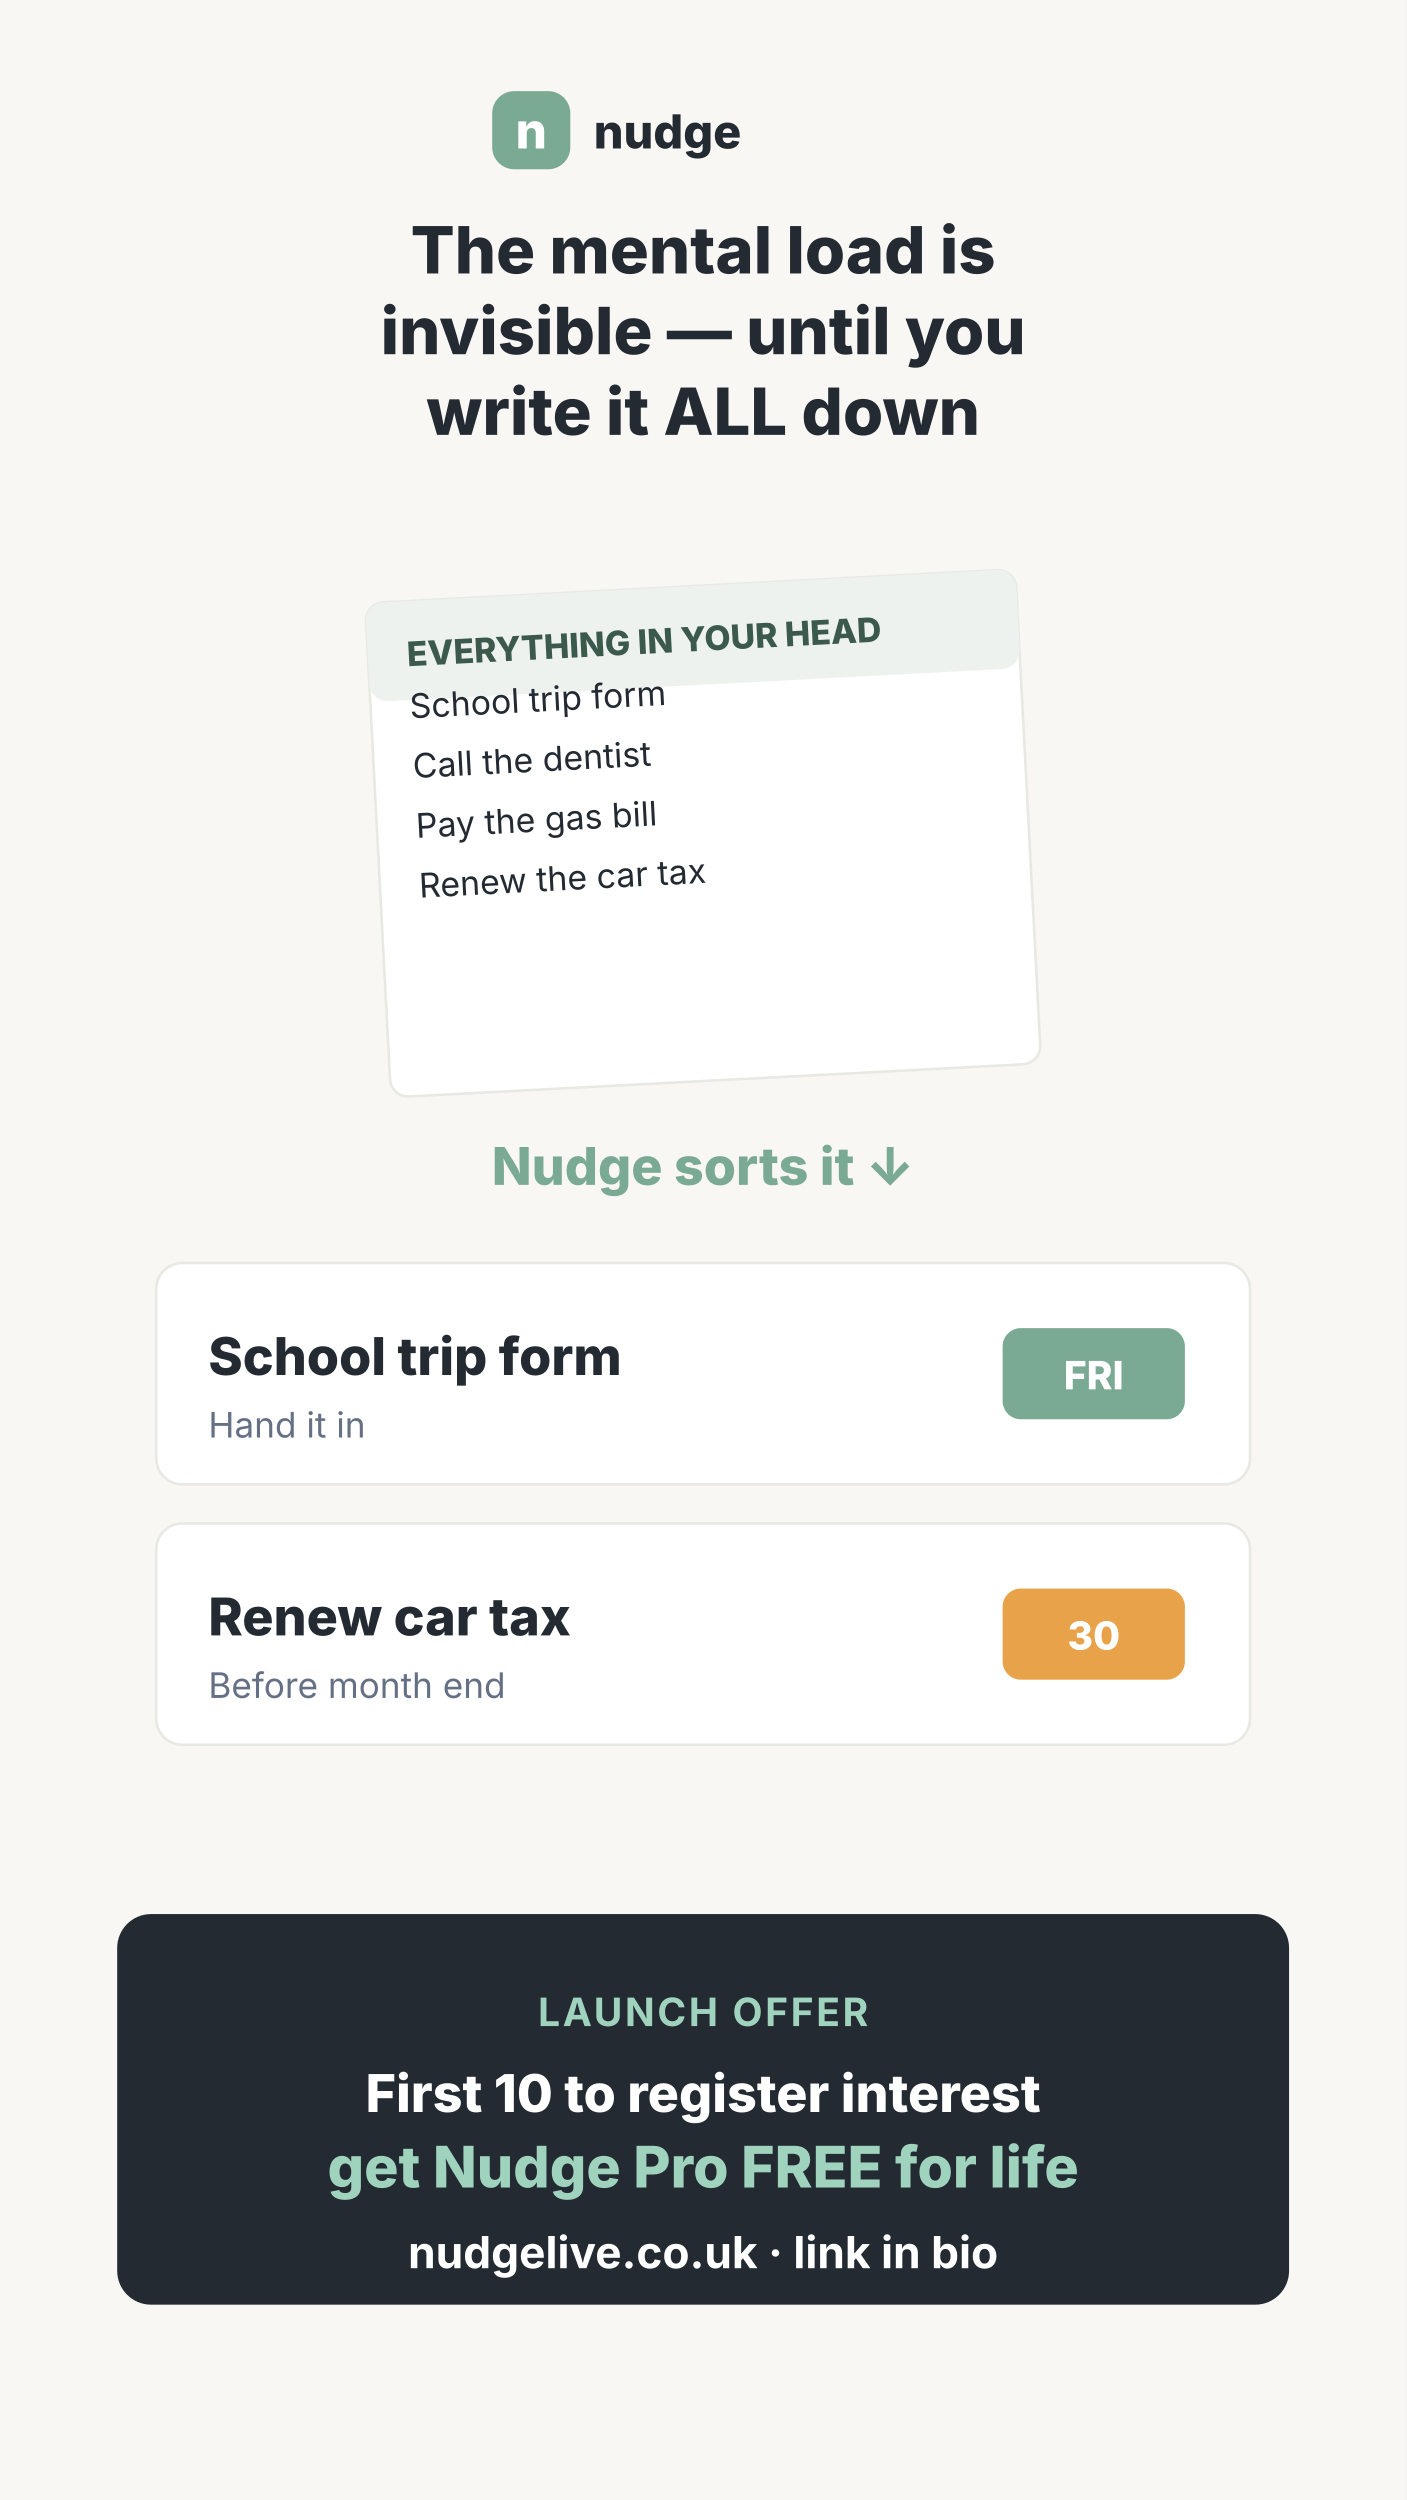
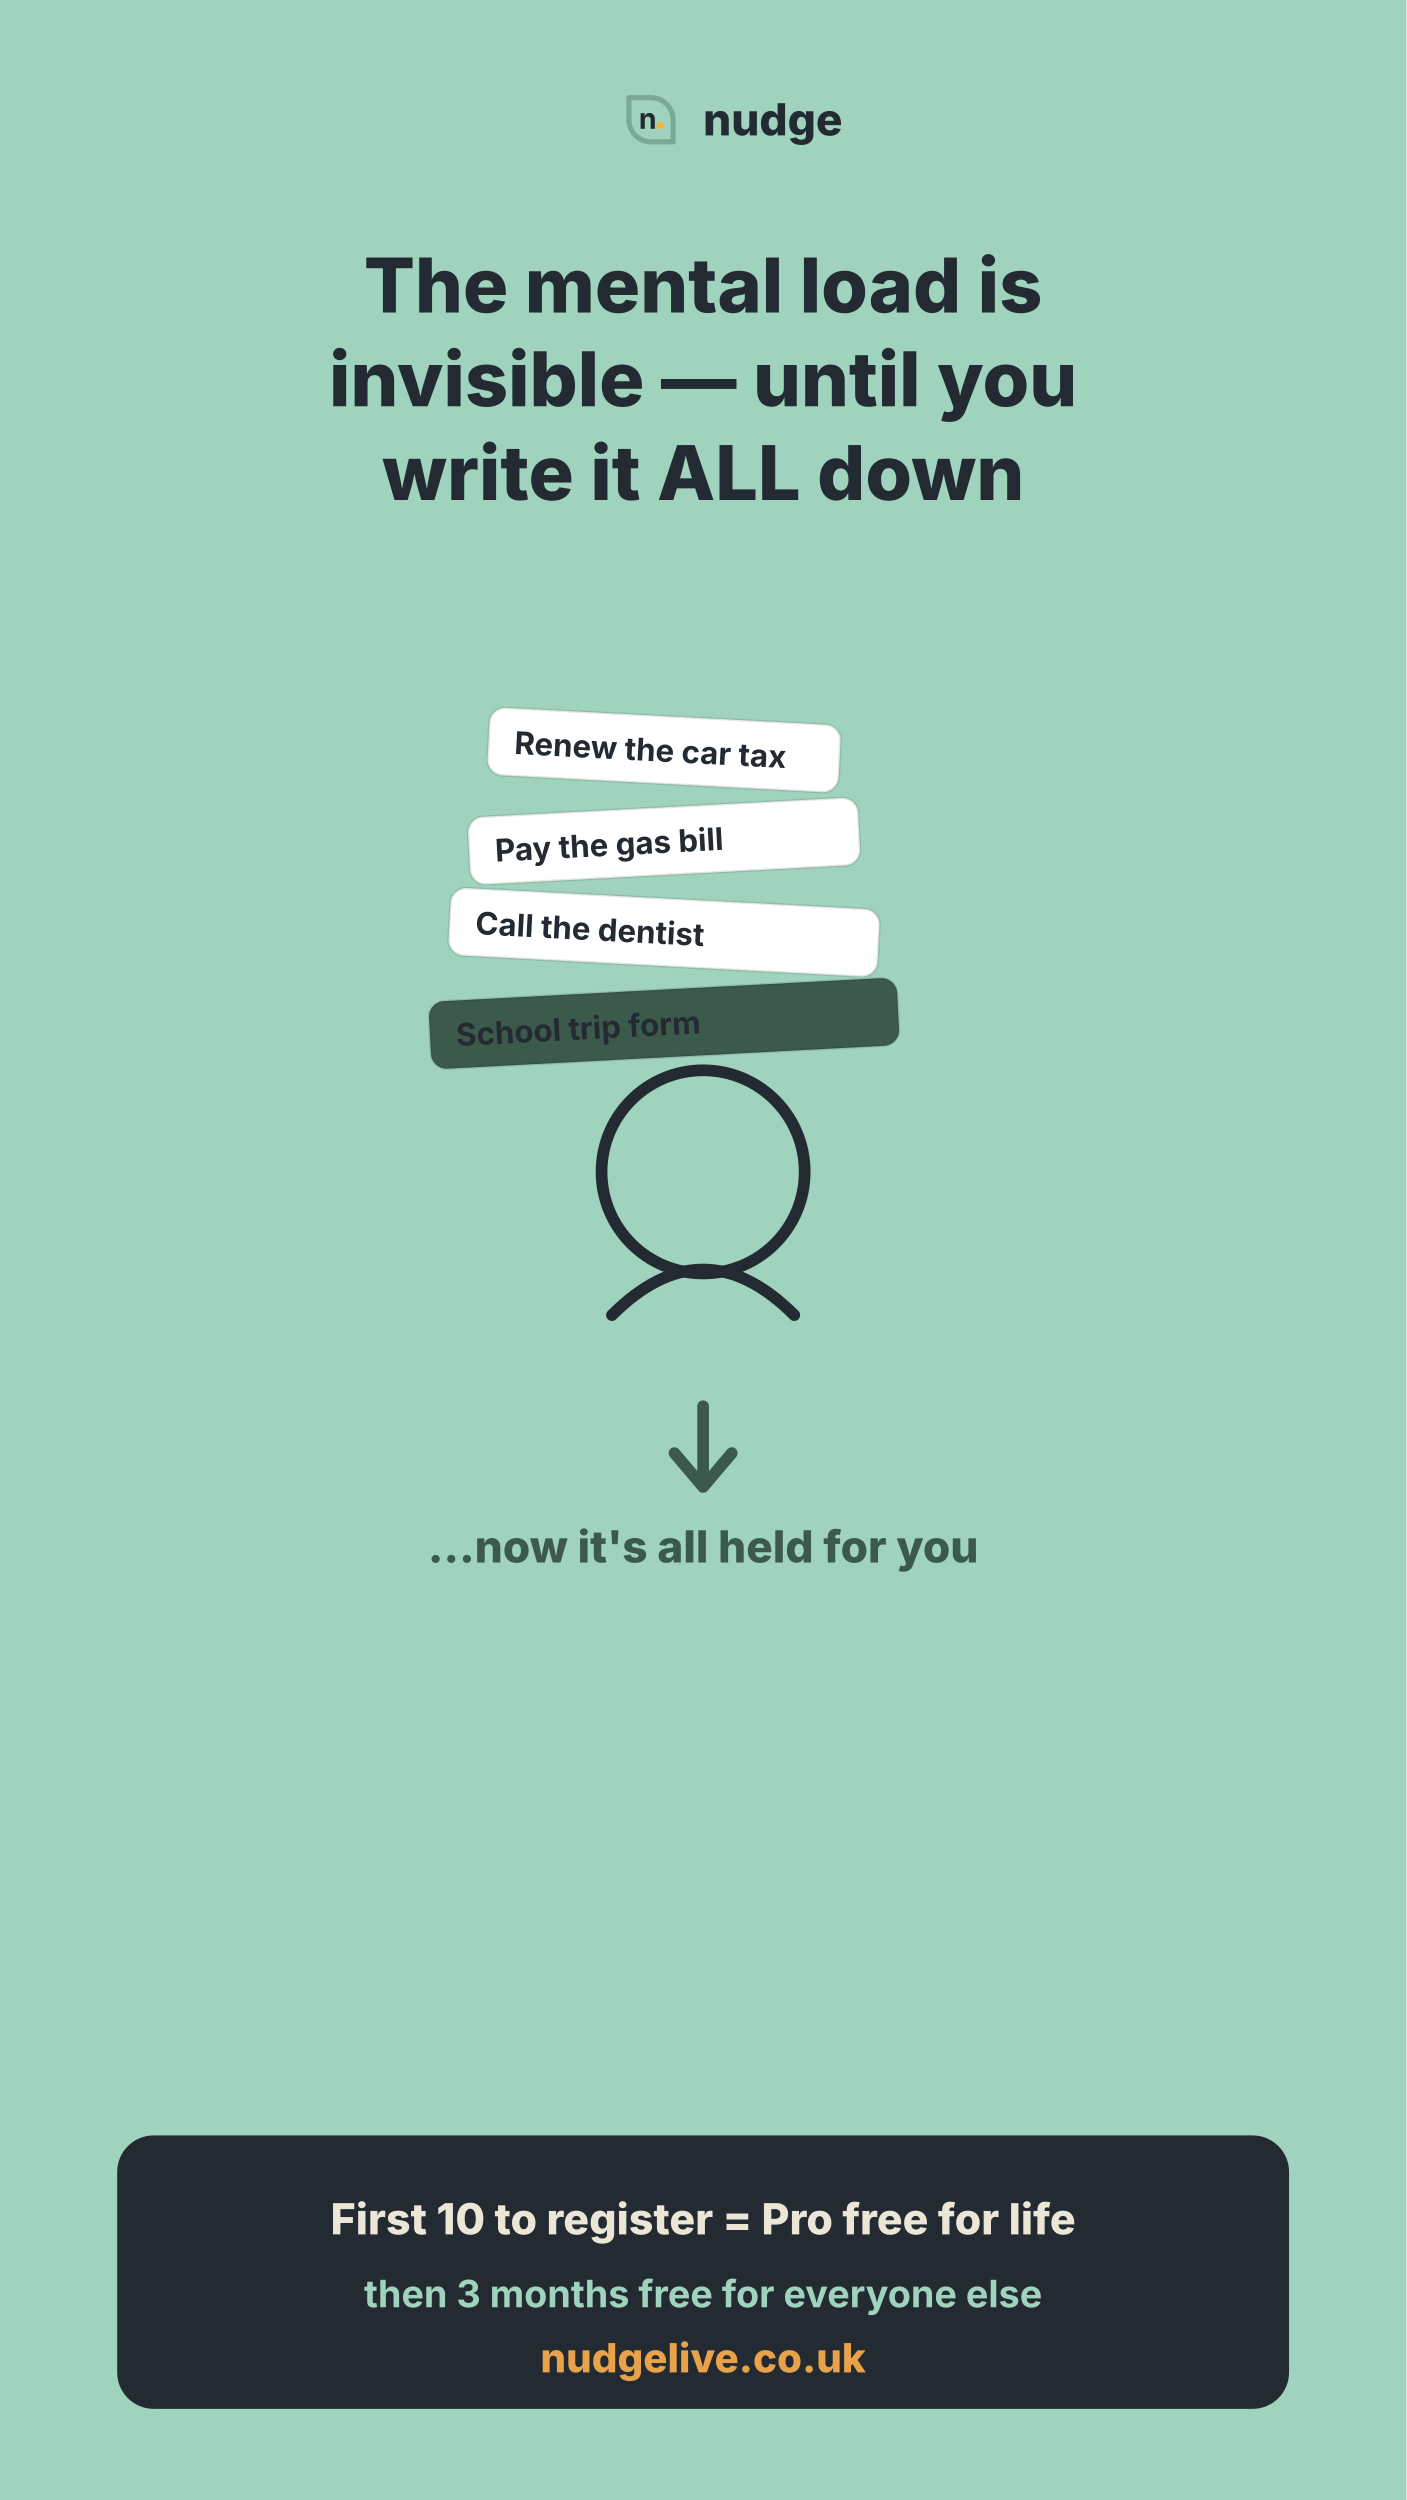
<svg xmlns="http://www.w3.org/2000/svg" viewBox="0 0 1080 1920" width="1080" height="1920" font-family="Inter, Arial, sans-serif">
-   <rect width="1080" height="1920" fill="#F8F7F4" />
-   <rect x="378" y="70" width="60" height="60" rx="17" fill="#7BAA94" />
-   <text x="408" y="114" font-size="38" font-weight="800" fill="#FFFFFF" text-anchor="middle">n</text>
-   <text x="456" y="114" font-size="36" font-weight="800" fill="#232A32">nudge</text>
-   <text x="540" y="210" font-size="50" font-weight="800" fill="#232A32" text-anchor="middle">The mental load is</text>
-   <text x="540" y="272" font-size="50" font-weight="800" fill="#232A32" text-anchor="middle">invisible — until you</text>
-   <text x="540" y="334" font-size="50" font-weight="800" fill="#232A32" text-anchor="middle">write it ALL down</text>
-   <g transform="rotate(-3 540 640)">
-     <rect x="290" y="450" width="500" height="380" rx="14" fill="#FFFFFF" stroke="#E9E9E3" stroke-width="2" />
-     <rect x="290" y="450" width="500" height="76" rx="14" fill="#EDF2EF" />
-     <text x="320" y="500" font-size="26" font-weight="800" fill="#3C5A4C">EVERYTHING IN YOUR HEAD</text>
-     <text x="320" y="540" font-size="26" fill="#232A32">School trip form</text>
-     <text x="320" y="586" font-size="26" fill="#232A32">Call the dentist</text>
-     <text x="320" y="632" font-size="26" fill="#232A32">Pay the gas bill</text>
-     <text x="320" y="678" font-size="26" fill="#232A32">Renew the car tax</text>
+   <rect width="1080" height="1920" fill="#9FD3BD" />
+   <g transform="translate(475.0,67.0) scale(0.499)">
+     <path d="M 16 16 L 50 16 A 34 34 0 0 1 84 50 L 84 84 L 50 84 A 34 34 0 0 1 16 50 Z" fill="none" stroke="#7BAA94" stroke-width="8" stroke-linejoin="round" stroke-linecap="round" />
+     <text x="45" y="64" font-size="44" font-weight="700" fill="#232A32" text-anchor="middle">n</text>
+     <circle cx="64" cy="59" r="5.5" fill="#F5B52E" />
  </g>
-   <text x="540" y="910" font-size="40" font-weight="800" fill="#7BAA94" text-anchor="middle">Nudge sorts it ↓</text>
-   <rect x="120" y="970" width="840" height="170" rx="20" fill="#FFFFFF" stroke="#E9E9E3" stroke-width="2" />
-   <text x="160" y="1056" font-size="40" font-weight="800" fill="#232A32">School trip form</text>
-   <text x="160" y="1104" font-size="27" fill="#667085">Hand it in</text>
-   <rect x="770" y="1020" width="140" height="70" rx="14" fill="#7BAA94" />
-   <text x="840" y="1067" font-size="30" font-weight="800" fill="#FFFFFF" text-anchor="middle">FRI</text>
-   <rect x="120" y="1170" width="840" height="170" rx="20" fill="#FFFFFF" stroke="#E9E9E3" stroke-width="2" />
-   <text x="160" y="1256" font-size="40" font-weight="800" fill="#232A32">Renew car tax</text>
-   <text x="160" y="1304" font-size="27" fill="#667085">Before month end</text>
-   <rect x="770" y="1220" width="140" height="70" rx="14" fill="#E8A24A" />
-   <text x="840" y="1267" font-size="30" font-weight="800" fill="#FFFFFF" text-anchor="middle">30</text>
-   <rect x="90" y="1470" width="900" height="300" rx="26" fill="#232A32" />
-   <text x="540" y="1556" font-size="30" font-weight="700" fill="#9FD3BD" text-anchor="middle" letter-spacing="2">LAUNCH OFFER</text>
-   <text x="540" y="1622" font-size="40" font-weight="800" fill="#FFFFFF" text-anchor="middle">First 10 to register interest</text>
-   <text x="540" y="1680" font-size="44" font-weight="800" fill="#9FD3BD" text-anchor="middle">get Nudge Pro FREE for life</text>
-   <text x="540" y="1742" font-size="34" font-weight="700" fill="#FFFFFF" text-anchor="middle">nudgelive.co.uk · link in bio</text>
+   <text x="540" y="104" font-size="34" font-weight="800" fill="#232A32">nudge</text>
+   <text x="540" y="240" font-size="58" font-weight="800" fill="#232A32" text-anchor="middle">The mental load is</text>
+   <text x="540" y="312" font-size="58" font-weight="800" fill="#232A32" text-anchor="middle">invisible — until you</text>
+   <text x="540" y="384" font-size="58" font-weight="800" fill="#232A32" text-anchor="middle">write it ALL down</text>
+   <g transform="rotate(-3 510 786)">
+     <rect x="330" y="760" width="360" height="52" rx="12" fill="#3C5A4C" stroke="#0000001a" stroke-width="2" />
+     <text x="350" y="795" font-size="24" font-weight="700" fill="#232A32">School trip form</text>
+   </g>
+   <g transform="rotate(3 510 716)">
+     <rect x="345" y="690" width="330" height="52" rx="12" fill="#FFFFFF" stroke="#0000001a" stroke-width="2" />
+     <text x="365" y="725" font-size="24" font-weight="700" fill="#232A32">Call the dentist</text>
+   </g>
+   <g transform="rotate(-3 510 646)">
+     <rect x="360" y="620" width="300" height="52" rx="12" fill="#FFFFFF" stroke="#0000001a" stroke-width="2" />
+     <text x="380" y="655" font-size="24" font-weight="700" fill="#232A32">Pay the gas bill</text>
+   </g>
+   <g transform="rotate(3 510 576)">
+     <rect x="375" y="550" width="270" height="52" rx="12" fill="#FFFFFF" stroke="#0000001a" stroke-width="2" />
+     <text x="395" y="585" font-size="24" font-weight="700" fill="#232A32">Renew the car tax</text>
+   </g>
+   <circle cx="540" cy="900" r="78" fill="none" stroke="#232A32" stroke-width="9" />
+   <path d="M 470 1010 q 70 -70 140 0" fill="none" stroke="#232A32" stroke-width="9" stroke-linecap="round" />
+   <path d="M 540 1080 l 0 60 M 518 1116 l 22 26 l 22 -26" fill="none" stroke="#3C5A4C" stroke-width="9" stroke-linecap="round" stroke-linejoin="round" />
+   <text x="540" y="1200" font-size="34" font-weight="800" fill="#3C5A4C" text-anchor="middle">…now it's all held for you</text>
+   <rect x="90" y="1640" width="900" height="210" rx="28" fill="#232A32" />
+   <text x="540" y="1716" font-size="33" font-weight="800" fill="#ECE6D6" text-anchor="middle">First 10 to register = Pro free for life</text>
+   <text x="540" y="1772" font-size="29" font-weight="700" fill="#9FD3BD" text-anchor="middle">then 3 months free for everyone else</text>
+   <text x="540" y="1822" font-size="31" font-weight="800" fill="#E8A24A" text-anchor="middle">nudgelive.co.uk</text>
</svg>
